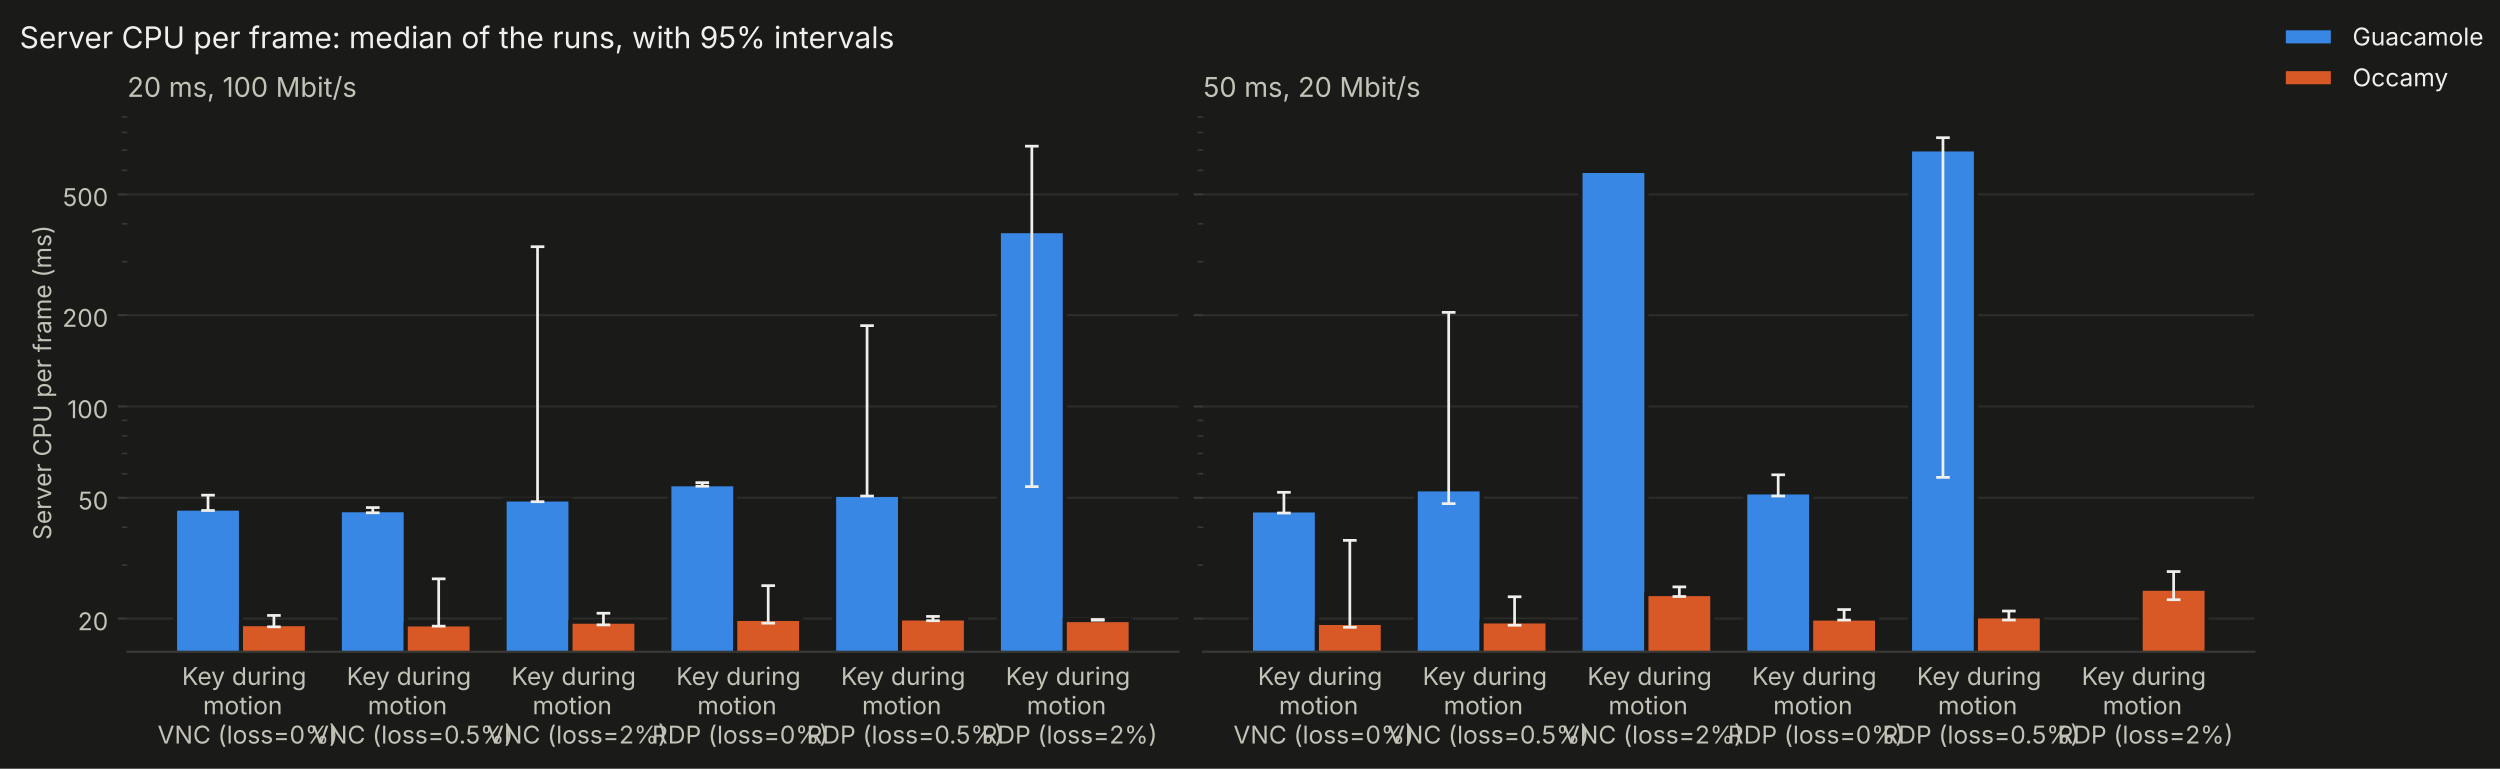
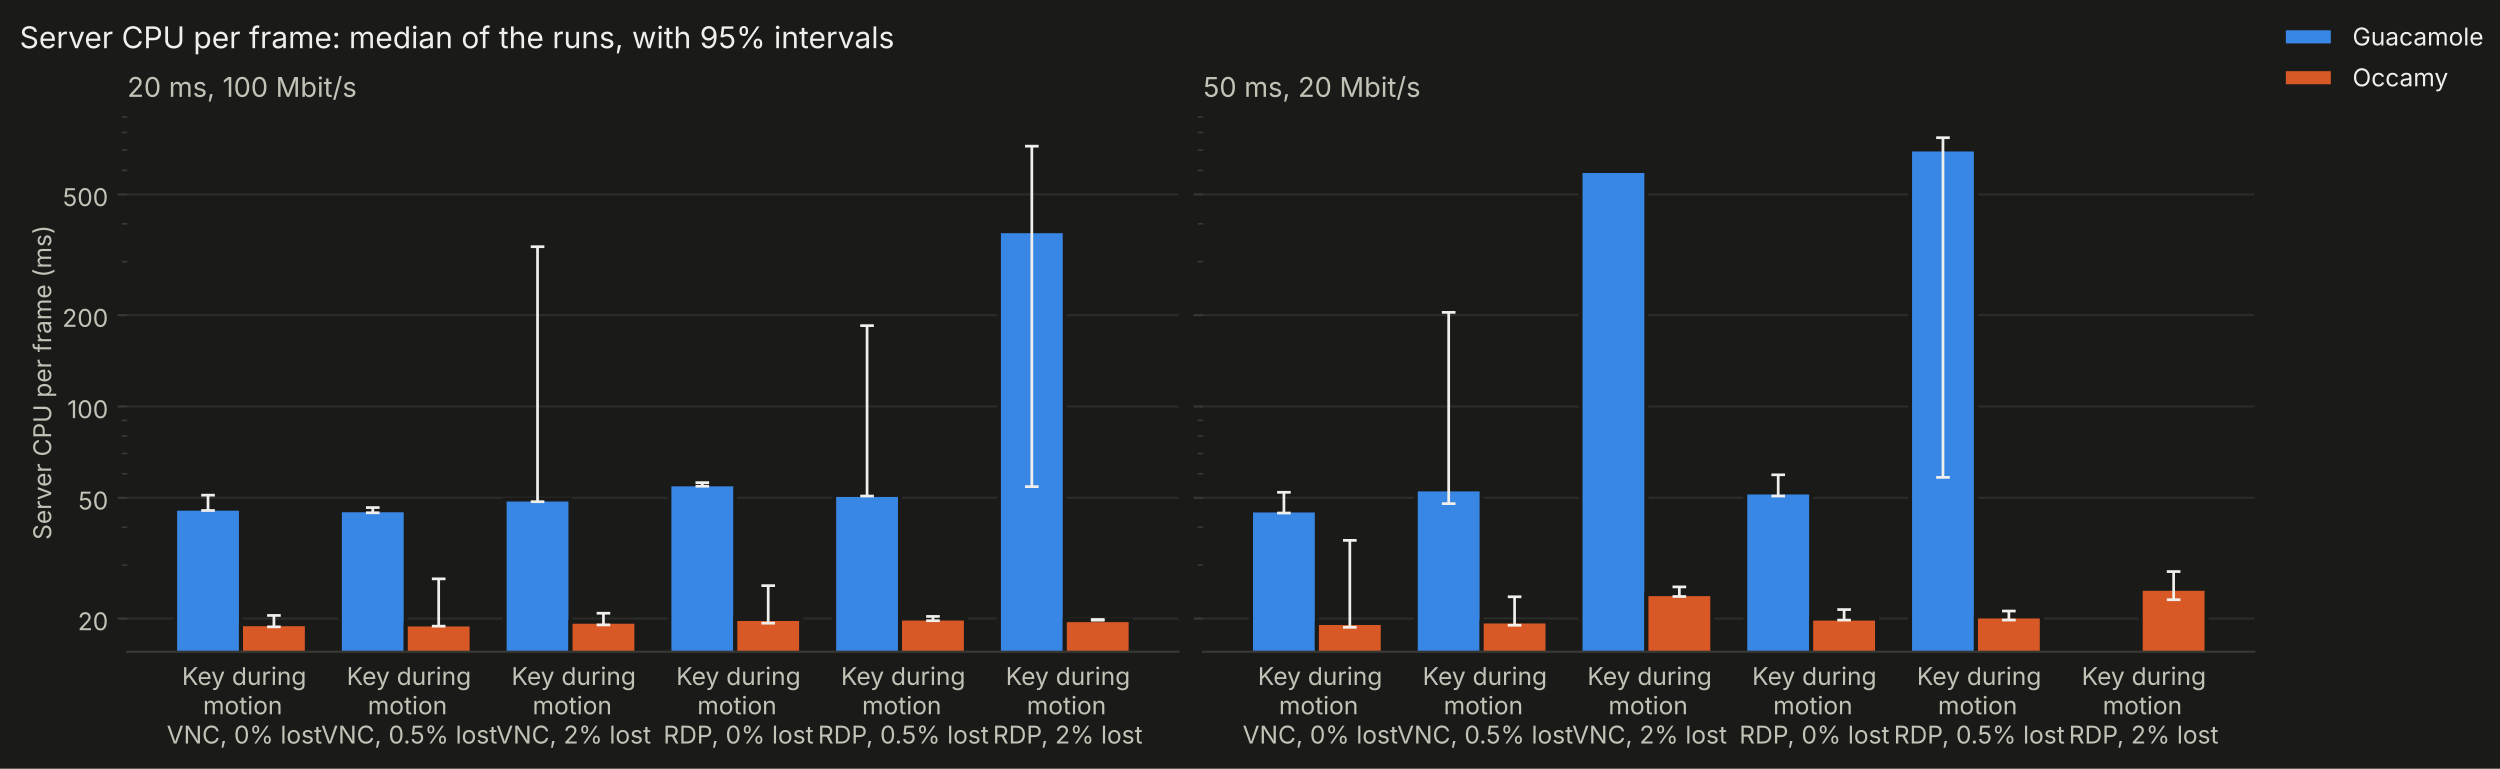
<svg xmlns="http://www.w3.org/2000/svg" xmlns:xlink="http://www.w3.org/1999/xlink" width="917.1pt" height="282pt" viewBox="0 0 917.1 282" version="1.1">
  <defs>
    <style type="text/css">*{stroke-linejoin: round; stroke-linecap: butt}</style>
  </defs>
  <g id="figure_1">
    <g id="patch_1">
      <path d="M 0 282  L 917.1 282  L 917.1 0  L 0 0  z " style="fill: #1a1a19" />
    </g>
    <g id="axes_1">
      <g id="patch_2">
        <path d="M 46.696 239.089  L 432.307 239.089  L 432.307 41.535  L 46.696 41.535  z " style="fill: #1a1a19" />
      </g>
      <g id="matplotlib.axis_1">
        <g id="xtick_1">
          <g id="line2d_1" />
          <g id="text_1">
            <text style="font-size: 9px; font-family: 'Inter', 'Helvetica Neue', 'Arial', 'DejaVu Sans', sans-serif; fill: #c3c2b7" transform="translate(66.72785 251.2825)">Key during</text>
            <text style="font-size: 9px; font-family: 'Inter', 'Helvetica Neue', 'Arial', 'DejaVu Sans', sans-serif; fill: #c3c2b7" transform="translate(74.47628 262.0195)">motion</text>
-             <text style="font-size: 9px; font-family: 'Inter', 'Helvetica Neue', 'Arial', 'DejaVu Sans', sans-serif; fill: #c3c2b7" transform="translate(57.7855 272.7565)">VNC (loss=0%)</text>
+             <text style="font-size: 9px; font-family: 'Inter', 'Helvetica Neue', 'Arial', 'DejaVu Sans', sans-serif; fill: #c3c2b7" transform="translate(61.14785 272.7565)">VNC, 0% lost</text>
          </g>
        </g>
        <g id="xtick_2">
          <g id="line2d_2" />
          <g id="text_2">
            <text style="font-size: 9px; font-family: 'Inter', 'Helvetica Neue', 'Arial', 'DejaVu Sans', sans-serif; fill: #c3c2b7" transform="translate(127.1684 251.2825)">Key during</text>
            <text style="font-size: 9px; font-family: 'Inter', 'Helvetica Neue', 'Arial', 'DejaVu Sans', sans-serif; fill: #c3c2b7" transform="translate(134.9169 262.0195)">motion</text>
-             <text style="font-size: 9px; font-family: 'Inter', 'Helvetica Neue', 'Arial', 'DejaVu Sans', sans-serif; fill: #c3c2b7" transform="translate(114.4735 272.7565)">VNC (loss=0.5%)</text>
+             <text style="font-size: 9px; font-family: 'Inter', 'Helvetica Neue', 'Arial', 'DejaVu Sans', sans-serif; fill: #c3c2b7" transform="translate(117.8359 272.7565)">VNC, 0.5% lost</text>
          </g>
        </g>
        <g id="xtick_3">
          <g id="line2d_3" />
          <g id="text_3">
            <text style="font-size: 9px; font-family: 'Inter', 'Helvetica Neue', 'Arial', 'DejaVu Sans', sans-serif; fill: #c3c2b7" transform="translate(187.609 251.2825)">Key during</text>
            <text style="font-size: 9px; font-family: 'Inter', 'Helvetica Neue', 'Arial', 'DejaVu Sans', sans-serif; fill: #c3c2b7" transform="translate(195.3575 262.0195)">motion</text>
-             <text style="font-size: 9px; font-family: 'Inter', 'Helvetica Neue', 'Arial', 'DejaVu Sans', sans-serif; fill: #c3c2b7" transform="translate(178.6667 272.7565)">VNC (loss=2%)</text>
+             <text style="font-size: 9px; font-family: 'Inter', 'Helvetica Neue', 'Arial', 'DejaVu Sans', sans-serif; fill: #c3c2b7" transform="translate(182.029 272.7565)">VNC, 2% lost</text>
          </g>
        </g>
        <g id="xtick_4">
          <g id="line2d_4" />
          <g id="text_4">
            <text style="font-size: 9px; font-family: 'Inter', 'Helvetica Neue', 'Arial', 'DejaVu Sans', sans-serif; fill: #c3c2b7" transform="translate(248.0496 251.2825)">Key during</text>
            <text style="font-size: 9px; font-family: 'Inter', 'Helvetica Neue', 'Arial', 'DejaVu Sans', sans-serif; fill: #c3c2b7" transform="translate(255.7981 262.0195)">motion</text>
-             <text style="font-size: 9px; font-family: 'Inter', 'Helvetica Neue', 'Arial', 'DejaVu Sans', sans-serif; fill: #c3c2b7" transform="translate(239.1882 272.7565)">RDP (loss=0%)</text>
+             <text style="font-size: 9px; font-family: 'Inter', 'Helvetica Neue', 'Arial', 'DejaVu Sans', sans-serif; fill: #c3c2b7" transform="translate(243.3563 272.7565)">RDP, 0% lost</text>
          </g>
        </g>
        <g id="xtick_5">
          <g id="line2d_5" />
          <g id="text_5">
            <text style="font-size: 9px; font-family: 'Inter', 'Helvetica Neue', 'Arial', 'DejaVu Sans', sans-serif; fill: #c3c2b7" transform="translate(308.4902 251.2825)">Key during</text>
            <text style="font-size: 9px; font-family: 'Inter', 'Helvetica Neue', 'Arial', 'DejaVu Sans', sans-serif; fill: #c3c2b7" transform="translate(316.2387 262.0195)">motion</text>
-             <text style="font-size: 9px; font-family: 'Inter', 'Helvetica Neue', 'Arial', 'DejaVu Sans', sans-serif; fill: #c3c2b7" transform="translate(295.8762 272.7565)">RDP (loss=0.5%)</text>
+             <text style="font-size: 9px; font-family: 'Inter', 'Helvetica Neue', 'Arial', 'DejaVu Sans', sans-serif; fill: #c3c2b7" transform="translate(300.0443 272.7565)">RDP, 0.5% lost</text>
          </g>
        </g>
        <g id="xtick_6">
          <g id="line2d_6" />
          <g id="text_6">
            <text style="font-size: 9px; font-family: 'Inter', 'Helvetica Neue', 'Arial', 'DejaVu Sans', sans-serif; fill: #c3c2b7" transform="translate(368.9308 251.2825)">Key during</text>
            <text style="font-size: 9px; font-family: 'Inter', 'Helvetica Neue', 'Arial', 'DejaVu Sans', sans-serif; fill: #c3c2b7" transform="translate(376.6793 262.0195)">motion</text>
-             <text style="font-size: 9px; font-family: 'Inter', 'Helvetica Neue', 'Arial', 'DejaVu Sans', sans-serif; fill: #c3c2b7" transform="translate(360.0694 272.7565)">RDP (loss=2%)</text>
+             <text style="font-size: 9px; font-family: 'Inter', 'Helvetica Neue', 'Arial', 'DejaVu Sans', sans-serif; fill: #c3c2b7" transform="translate(364.2375 272.7565)">RDP, 2% lost</text>
          </g>
        </g>
      </g>
      <g id="matplotlib.axis_2">
        <g id="ytick_1">
          <g id="line2d_7">
            <path d="M 46.696 226.908  L 432.307 226.908  " clip-path="url(#pb460285aa6)" style="fill: none; stroke: #2c2c2a; stroke-width: 0.8; stroke-linecap: square" />
          </g>
          <g id="line2d_8">
            <defs>
              <path id="mb82513c210" d="M 0 0  L -3.5 0  " style="stroke: #383835; stroke-width: 0.8" />
            </defs>
            <g>
              <use xlink:href="#mb82513c210" x="46.696" y="226.908" style="fill: #383835; stroke: #383835; stroke-width: 0.8" />
            </g>
          </g>
          <g id="text_7">
            <text style="font-size: 9px; font-family: 'Inter', 'Helvetica Neue', 'Arial', 'DejaVu Sans', sans-serif; text-anchor: end; fill: #c3c2b7" x="39.696" y="231.192" transform="rotate(-0 39.69555 231.1916)">20</text>
          </g>
        </g>
        <g id="ytick_2">
          <g id="line2d_9">
            <path d="M 46.696 182.615  L 432.307 182.615  " clip-path="url(#pb460285aa6)" style="fill: none; stroke: #2c2c2a; stroke-width: 0.8; stroke-linecap: square" />
          </g>
          <g id="line2d_10">
            <g>
              <use xlink:href="#mb82513c210" x="46.696" y="182.615" style="fill: #383835; stroke: #383835; stroke-width: 0.8" />
            </g>
          </g>
          <g id="text_8">
            <text style="font-size: 9px; font-family: 'Inter', 'Helvetica Neue', 'Arial', 'DejaVu Sans', sans-serif; text-anchor: end; fill: #c3c2b7" x="39.696" y="186.899" transform="rotate(-0 39.69555 186.8991)">50</text>
          </g>
        </g>
        <g id="ytick_3">
          <g id="line2d_11">
            <path d="M 46.696 149.109  L 432.307 149.109  " clip-path="url(#pb460285aa6)" style="fill: none; stroke: #2c2c2a; stroke-width: 0.8; stroke-linecap: square" />
          </g>
          <g id="line2d_12">
            <g>
              <use xlink:href="#mb82513c210" x="46.696" y="149.109" style="fill: #383835; stroke: #383835; stroke-width: 0.8" />
            </g>
          </g>
          <g id="text_9">
            <text style="font-size: 9px; font-family: 'Inter', 'Helvetica Neue', 'Arial', 'DejaVu Sans', sans-serif; text-anchor: end; fill: #c3c2b7" x="39.696" y="153.393" transform="rotate(-0 39.69555 153.3931)">100</text>
          </g>
        </g>
        <g id="ytick_4">
          <g id="line2d_13">
            <path d="M 46.696 115.603  L 432.307 115.603  " clip-path="url(#pb460285aa6)" style="fill: none; stroke: #2c2c2a; stroke-width: 0.8; stroke-linecap: square" />
          </g>
          <g id="line2d_14">
            <g>
              <use xlink:href="#mb82513c210" x="46.696" y="115.603" style="fill: #383835; stroke: #383835; stroke-width: 0.8" />
            </g>
          </g>
          <g id="text_10">
            <text style="font-size: 9px; font-family: 'Inter', 'Helvetica Neue', 'Arial', 'DejaVu Sans', sans-serif; text-anchor: end; fill: #c3c2b7" x="39.696" y="119.887" transform="rotate(-0 39.69555 119.8871)">200</text>
          </g>
        </g>
        <g id="ytick_5">
          <g id="line2d_15">
            <path d="M 46.696 71.311  L 432.307 71.311  " clip-path="url(#pb460285aa6)" style="fill: none; stroke: #2c2c2a; stroke-width: 0.8; stroke-linecap: square" />
          </g>
          <g id="line2d_16">
            <g>
              <use xlink:href="#mb82513c210" x="46.696" y="71.311" style="fill: #383835; stroke: #383835; stroke-width: 0.8" />
            </g>
          </g>
          <g id="text_11">
            <text style="font-size: 9px; font-family: 'Inter', 'Helvetica Neue', 'Arial', 'DejaVu Sans', sans-serif; text-anchor: end; fill: #c3c2b7" x="39.696" y="75.595" transform="rotate(-0 39.69555 75.59463)">500</text>
          </g>
        </g>
        <g id="ytick_6">
          <g id="line2d_17">
            <defs>
              <path id="m2cc0cc6523" d="M 0 0  L -2 0  " style="stroke: #383835; stroke-width: 0.6" />
            </defs>
            <g>
              <use xlink:href="#m2cc0cc6523" x="46.696" y="207.308" style="fill: #383835; stroke: #383835; stroke-width: 0.6" />
            </g>
          </g>
        </g>
        <g id="ytick_7">
          <g id="line2d_18">
            <g>
              <use xlink:href="#m2cc0cc6523" x="46.696" y="193.402" style="fill: #383835; stroke: #383835; stroke-width: 0.6" />
            </g>
          </g>
        </g>
        <g id="ytick_8">
          <g id="line2d_19">
            <g>
              <use xlink:href="#m2cc0cc6523" x="46.696" y="173.802" style="fill: #383835; stroke: #383835; stroke-width: 0.6" />
            </g>
          </g>
        </g>
        <g id="ytick_9">
          <g id="line2d_20">
            <g>
              <use xlink:href="#m2cc0cc6523" x="46.696" y="166.35" style="fill: #383835; stroke: #383835; stroke-width: 0.6" />
            </g>
          </g>
        </g>
        <g id="ytick_10">
          <g id="line2d_21">
            <g>
              <use xlink:href="#m2cc0cc6523" x="46.696" y="159.896" style="fill: #383835; stroke: #383835; stroke-width: 0.6" />
            </g>
          </g>
        </g>
        <g id="ytick_11">
          <g id="line2d_22">
            <g>
              <use xlink:href="#m2cc0cc6523" x="46.696" y="154.202" style="fill: #383835; stroke: #383835; stroke-width: 0.6" />
            </g>
          </g>
        </g>
        <g id="ytick_12">
          <g id="line2d_23">
            <g>
              <use xlink:href="#m2cc0cc6523" x="46.696" y="96.003" style="fill: #383835; stroke: #383835; stroke-width: 0.6" />
            </g>
          </g>
        </g>
        <g id="ytick_13">
          <g id="line2d_24">
            <g>
              <use xlink:href="#m2cc0cc6523" x="46.696" y="82.097" style="fill: #383835; stroke: #383835; stroke-width: 0.6" />
            </g>
          </g>
        </g>
        <g id="ytick_14">
          <g id="line2d_25">
            <g>
              <use xlink:href="#m2cc0cc6523" x="46.696" y="62.497" style="fill: #383835; stroke: #383835; stroke-width: 0.6" />
            </g>
          </g>
        </g>
        <g id="ytick_15">
          <g id="line2d_26">
            <g>
              <use xlink:href="#m2cc0cc6523" x="46.696" y="55.046" style="fill: #383835; stroke: #383835; stroke-width: 0.6" />
            </g>
          </g>
        </g>
        <g id="ytick_16">
          <g id="line2d_27">
            <g>
              <use xlink:href="#m2cc0cc6523" x="46.696" y="48.591" style="fill: #383835; stroke: #383835; stroke-width: 0.6" />
            </g>
          </g>
        </g>
        <g id="ytick_17">
          <g id="line2d_28">
            <g>
              <use xlink:href="#m2cc0cc6523" x="46.696" y="42.898" style="fill: #383835; stroke: #383835; stroke-width: 0.6" />
            </g>
          </g>
        </g>
        <g id="text_12">
          <text style="font-size: 9px; font-family: 'Inter', 'Helvetica Neue', 'Arial', 'DejaVu Sans', sans-serif; text-anchor: middle; fill: #c3c2b7" x="18.768" y="140.312" transform="rotate(-90 18.76824 140.312)">Server CPU per frame (ms)</text>
        </g>
      </g>
      <g id="patch_3">
        <path d="M 64.223 111676.184  L 88.4 111676.184  L 88.4 186.593  L 64.223 186.593  z " clip-path="url(#pb460285aa6)" style="fill: #3987e5; stroke: #1a1a19; stroke-width: 1.5; stroke-linejoin: miter" />
      </g>
      <g id="patch_4">
        <path d="M 124.664 111676.184  L 148.84 111676.184  L 148.84 187.165  L 124.664 187.165  z " clip-path="url(#pb460285aa6)" style="fill: #3987e5; stroke: #1a1a19; stroke-width: 1.5; stroke-linejoin: miter" />
      </g>
      <g id="patch_5">
        <path d="M 185.105 111676.184  L 209.281 111676.184  L 209.281 183.242  L 185.105 183.242  z " clip-path="url(#pb460285aa6)" style="fill: #3987e5; stroke: #1a1a19; stroke-width: 1.5; stroke-linejoin: miter" />
      </g>
      <g id="patch_6">
        <path d="M 245.545 111676.184  L 269.721 111676.184  L 269.721 177.654  L 245.545 177.654  z " clip-path="url(#pb460285aa6)" style="fill: #3987e5; stroke: #1a1a19; stroke-width: 1.5; stroke-linejoin: miter" />
      </g>
      <g id="patch_7">
        <path d="M 305.986 111676.184  L 330.162 111676.184  L 330.162 181.546  L 305.986 181.546  z " clip-path="url(#pb460285aa6)" style="fill: #3987e5; stroke: #1a1a19; stroke-width: 1.5; stroke-linejoin: miter" />
      </g>
      <g id="patch_8">
        <path d="M 366.426 111676.184  L 390.603 111676.184  L 390.603 84.796  L 366.426 84.796  z " clip-path="url(#pb460285aa6)" style="fill: #3987e5; stroke: #1a1a19; stroke-width: 1.5; stroke-linejoin: miter" />
      </g>
      <g id="patch_9">
        <path d="M 88.4 111676.184  L 112.576 111676.184  L 112.576 228.96  L 88.4 228.96  z " clip-path="url(#pb460285aa6)" style="fill: #d95926; stroke: #1a1a19; stroke-width: 1.5; stroke-linejoin: miter" />
      </g>
      <g id="patch_10">
        <path d="M 148.84 111676.184  L 173.016 111676.184  L 173.016 229.075  L 148.84 229.075  z " clip-path="url(#pb460285aa6)" style="fill: #d95926; stroke: #1a1a19; stroke-width: 1.5; stroke-linejoin: miter" />
      </g>
      <g id="patch_11">
        <path d="M 209.281 111676.184  L 233.457 111676.184  L 233.457 228.06  L 209.281 228.06  z " clip-path="url(#pb460285aa6)" style="fill: #d95926; stroke: #1a1a19; stroke-width: 1.5; stroke-linejoin: miter" />
      </g>
      <g id="patch_12">
        <path d="M 269.721 111676.184  L 293.898 111676.184  L 293.898 227.064  L 269.721 227.064  z " clip-path="url(#pb460285aa6)" style="fill: #d95926; stroke: #1a1a19; stroke-width: 1.5; stroke-linejoin: miter" />
      </g>
      <g id="patch_13">
        <path d="M 330.162 111676.184  L 354.338 111676.184  L 354.338 226.899  L 330.162 226.899  z " clip-path="url(#pb460285aa6)" style="fill: #d95926; stroke: #1a1a19; stroke-width: 1.5; stroke-linejoin: miter" />
      </g>
      <g id="patch_14">
        <path d="M 390.603 111676.184  L 414.779 111676.184  L 414.779 227.466  L 390.603 227.466  z " clip-path="url(#pb460285aa6)" style="fill: #d95926; stroke: #1a1a19; stroke-width: 1.5; stroke-linejoin: miter" />
      </g>
      <g id="LineCollection_1">
        <path d="M 76.311 187.28  L 76.311 181.651  " clip-path="url(#pb460285aa6)" style="fill: none; stroke: #f0efec" />
        <path d="M 136.752 188.097  L 136.752 186.191  " clip-path="url(#pb460285aa6)" style="fill: none; stroke: #f0efec" />
        <path d="M 197.193 184.037  L 197.193 90.489  " clip-path="url(#pb460285aa6)" style="fill: none; stroke: #f0efec" />
        <path d="M 257.633 178.365  L 257.633 177.041  " clip-path="url(#pb460285aa6)" style="fill: none; stroke: #f0efec" />
        <path d="M 318.074 181.958  L 318.074 119.445  " clip-path="url(#pb460285aa6)" style="fill: none; stroke: #f0efec" />
        <path d="M 378.514 178.516  L 378.514 53.613  " clip-path="url(#pb460285aa6)" style="fill: none; stroke: #f0efec" />
      </g>
      <g id="line2d_29">
        <defs>
          <path id="mac22d4be6f" d="M 2.5 0  L -2.5 -0  " style="stroke: #f0efec" />
        </defs>
        <g clip-path="url(#pb460285aa6)">
          <use xlink:href="#mac22d4be6f" x="76.311" y="187.28" style="fill: #1f77b4; stroke: #f0efec" />
          <use xlink:href="#mac22d4be6f" x="136.752" y="188.097" style="fill: #1f77b4; stroke: #f0efec" />
          <use xlink:href="#mac22d4be6f" x="197.193" y="184.037" style="fill: #1f77b4; stroke: #f0efec" />
          <use xlink:href="#mac22d4be6f" x="257.633" y="178.365" style="fill: #1f77b4; stroke: #f0efec" />
          <use xlink:href="#mac22d4be6f" x="318.074" y="181.958" style="fill: #1f77b4; stroke: #f0efec" />
          <use xlink:href="#mac22d4be6f" x="378.514" y="178.516" style="fill: #1f77b4; stroke: #f0efec" />
        </g>
      </g>
      <g id="line2d_30">
        <g clip-path="url(#pb460285aa6)">
          <use xlink:href="#mac22d4be6f" x="76.311" y="181.651" style="fill: #1f77b4; stroke: #f0efec" />
          <use xlink:href="#mac22d4be6f" x="136.752" y="186.191" style="fill: #1f77b4; stroke: #f0efec" />
          <use xlink:href="#mac22d4be6f" x="197.193" y="90.489" style="fill: #1f77b4; stroke: #f0efec" />
          <use xlink:href="#mac22d4be6f" x="257.633" y="177.041" style="fill: #1f77b4; stroke: #f0efec" />
          <use xlink:href="#mac22d4be6f" x="318.074" y="119.445" style="fill: #1f77b4; stroke: #f0efec" />
          <use xlink:href="#mac22d4be6f" x="378.514" y="53.613" style="fill: #1f77b4; stroke: #f0efec" />
        </g>
      </g>
      <g id="LineCollection_2">
        <path d="M 100.488 229.94  L 100.488 225.772  " clip-path="url(#pb460285aa6)" style="fill: none; stroke: #f0efec" />
        <path d="M 160.928 229.694  L 160.928 212.339  " clip-path="url(#pb460285aa6)" style="fill: none; stroke: #f0efec" />
        <path d="M 221.369 229.246  L 221.369 224.959  " clip-path="url(#pb460285aa6)" style="fill: none; stroke: #f0efec" />
        <path d="M 281.809 228.604  L 281.809 214.831  " clip-path="url(#pb460285aa6)" style="fill: none; stroke: #f0efec" />
        <path d="M 342.25 227.708  L 342.25 226.14  " clip-path="url(#pb460285aa6)" style="fill: none; stroke: #f0efec" />
        <path d="M 402.691 227.53  L 402.691 227.25  " clip-path="url(#pb460285aa6)" style="fill: none; stroke: #f0efec" />
      </g>
      <g id="line2d_31">
        <g clip-path="url(#pb460285aa6)">
          <use xlink:href="#mac22d4be6f" x="100.488" y="229.94" style="fill: #1f77b4; stroke: #f0efec" />
          <use xlink:href="#mac22d4be6f" x="160.928" y="229.694" style="fill: #1f77b4; stroke: #f0efec" />
          <use xlink:href="#mac22d4be6f" x="221.369" y="229.246" style="fill: #1f77b4; stroke: #f0efec" />
          <use xlink:href="#mac22d4be6f" x="281.809" y="228.604" style="fill: #1f77b4; stroke: #f0efec" />
          <use xlink:href="#mac22d4be6f" x="342.25" y="227.708" style="fill: #1f77b4; stroke: #f0efec" />
          <use xlink:href="#mac22d4be6f" x="402.691" y="227.53" style="fill: #1f77b4; stroke: #f0efec" />
        </g>
      </g>
      <g id="line2d_32">
        <g clip-path="url(#pb460285aa6)">
          <use xlink:href="#mac22d4be6f" x="100.488" y="225.772" style="fill: #1f77b4; stroke: #f0efec" />
          <use xlink:href="#mac22d4be6f" x="160.928" y="212.339" style="fill: #1f77b4; stroke: #f0efec" />
          <use xlink:href="#mac22d4be6f" x="221.369" y="224.959" style="fill: #1f77b4; stroke: #f0efec" />
          <use xlink:href="#mac22d4be6f" x="281.809" y="214.831" style="fill: #1f77b4; stroke: #f0efec" />
          <use xlink:href="#mac22d4be6f" x="342.25" y="226.14" style="fill: #1f77b4; stroke: #f0efec" />
          <use xlink:href="#mac22d4be6f" x="402.691" y="227.25" style="fill: #1f77b4; stroke: #f0efec" />
        </g>
      </g>
      <g id="patch_15">
        <path d="M 46.696 239.089  L 432.307 239.089  " style="fill: none; stroke: #383835; stroke-width: 0.8; stroke-linejoin: miter; stroke-linecap: square" />
      </g>
      <g id="text_13">
        <text style="font-size: 10px; font-family: 'Inter', 'Helvetica Neue', 'Arial', 'DejaVu Sans', sans-serif; text-anchor: start; fill: #c3c2b7" x="46.696" y="35.535" transform="rotate(-0 46.69555 35.53548)">20 ms, 100 Mbit/s</text>
      </g>
    </g>
    <g id="axes_2">
      <g id="patch_16">
        <path d="M 441.379 239.089  L 826.99 239.089  L 826.99 41.535  L 441.379 41.535  z " style="fill: #1a1a19" />
      </g>
      <g id="matplotlib.axis_3">
        <g id="xtick_7">
          <g id="line2d_33" />
          <g id="text_14">
            <text style="font-size: 9px; font-family: 'Inter', 'Helvetica Neue', 'Arial', 'DejaVu Sans', sans-serif; fill: #c3c2b7" transform="translate(461.4109 251.2825)">Key during</text>
            <text style="font-size: 9px; font-family: 'Inter', 'Helvetica Neue', 'Arial', 'DejaVu Sans', sans-serif; fill: #c3c2b7" transform="translate(469.1593 262.0195)">motion</text>
-             <text style="font-size: 9px; font-family: 'Inter', 'Helvetica Neue', 'Arial', 'DejaVu Sans', sans-serif; fill: #c3c2b7" transform="translate(452.4685 272.7565)">VNC (loss=0%)</text>
+             <text style="font-size: 9px; font-family: 'Inter', 'Helvetica Neue', 'Arial', 'DejaVu Sans', sans-serif; fill: #c3c2b7" transform="translate(455.8309 272.7565)">VNC, 0% lost</text>
          </g>
        </g>
        <g id="xtick_8">
          <g id="line2d_34" />
          <g id="text_15">
            <text style="font-size: 9px; font-family: 'Inter', 'Helvetica Neue', 'Arial', 'DejaVu Sans', sans-serif; fill: #c3c2b7" transform="translate(521.8515 251.2825)">Key during</text>
            <text style="font-size: 9px; font-family: 'Inter', 'Helvetica Neue', 'Arial', 'DejaVu Sans', sans-serif; fill: #c3c2b7" transform="translate(529.5999 262.0195)">motion</text>
-             <text style="font-size: 9px; font-family: 'Inter', 'Helvetica Neue', 'Arial', 'DejaVu Sans', sans-serif; fill: #c3c2b7" transform="translate(509.1565 272.7565)">VNC (loss=0.5%)</text>
+             <text style="font-size: 9px; font-family: 'Inter', 'Helvetica Neue', 'Arial', 'DejaVu Sans', sans-serif; fill: #c3c2b7" transform="translate(512.5189 272.7565)">VNC, 0.5% lost</text>
          </g>
        </g>
        <g id="xtick_9">
          <g id="line2d_35" />
          <g id="text_16">
            <text style="font-size: 9px; font-family: 'Inter', 'Helvetica Neue', 'Arial', 'DejaVu Sans', sans-serif; fill: #c3c2b7" transform="translate(582.2921 251.2825)">Key during</text>
            <text style="font-size: 9px; font-family: 'Inter', 'Helvetica Neue', 'Arial', 'DejaVu Sans', sans-serif; fill: #c3c2b7" transform="translate(590.0405 262.0195)">motion</text>
-             <text style="font-size: 9px; font-family: 'Inter', 'Helvetica Neue', 'Arial', 'DejaVu Sans', sans-serif; fill: #c3c2b7" transform="translate(573.3497 272.7565)">VNC (loss=2%)</text>
+             <text style="font-size: 9px; font-family: 'Inter', 'Helvetica Neue', 'Arial', 'DejaVu Sans', sans-serif; fill: #c3c2b7" transform="translate(576.7121 272.7565)">VNC, 2% lost</text>
          </g>
        </g>
        <g id="xtick_10">
          <g id="line2d_36" />
          <g id="text_17">
            <text style="font-size: 9px; font-family: 'Inter', 'Helvetica Neue', 'Arial', 'DejaVu Sans', sans-serif; fill: #c3c2b7" transform="translate(642.7327 251.2825)">Key during</text>
            <text style="font-size: 9px; font-family: 'Inter', 'Helvetica Neue', 'Arial', 'DejaVu Sans', sans-serif; fill: #c3c2b7" transform="translate(650.4811 262.0195)">motion</text>
-             <text style="font-size: 9px; font-family: 'Inter', 'Helvetica Neue', 'Arial', 'DejaVu Sans', sans-serif; fill: #c3c2b7" transform="translate(633.8712 272.7565)">RDP (loss=0%)</text>
+             <text style="font-size: 9px; font-family: 'Inter', 'Helvetica Neue', 'Arial', 'DejaVu Sans', sans-serif; fill: #c3c2b7" transform="translate(638.0393 272.7565)">RDP, 0% lost</text>
          </g>
        </g>
        <g id="xtick_11">
          <g id="line2d_37" />
          <g id="text_18">
            <text style="font-size: 9px; font-family: 'Inter', 'Helvetica Neue', 'Arial', 'DejaVu Sans', sans-serif; fill: #c3c2b7" transform="translate(703.1733 251.2825)">Key during</text>
            <text style="font-size: 9px; font-family: 'Inter', 'Helvetica Neue', 'Arial', 'DejaVu Sans', sans-serif; fill: #c3c2b7" transform="translate(710.9217 262.0195)">motion</text>
-             <text style="font-size: 9px; font-family: 'Inter', 'Helvetica Neue', 'Arial', 'DejaVu Sans', sans-serif; fill: #c3c2b7" transform="translate(690.5592 272.7565)">RDP (loss=0.5%)</text>
+             <text style="font-size: 9px; font-family: 'Inter', 'Helvetica Neue', 'Arial', 'DejaVu Sans', sans-serif; fill: #c3c2b7" transform="translate(694.7273 272.7565)">RDP, 0.5% lost</text>
          </g>
        </g>
        <g id="xtick_12">
          <g id="line2d_38" />
          <g id="text_19">
            <text style="font-size: 9px; font-family: 'Inter', 'Helvetica Neue', 'Arial', 'DejaVu Sans', sans-serif; fill: #c3c2b7" transform="translate(763.6139 251.2825)">Key during</text>
            <text style="font-size: 9px; font-family: 'Inter', 'Helvetica Neue', 'Arial', 'DejaVu Sans', sans-serif; fill: #c3c2b7" transform="translate(771.3623 262.0195)">motion</text>
-             <text style="font-size: 9px; font-family: 'Inter', 'Helvetica Neue', 'Arial', 'DejaVu Sans', sans-serif; fill: #c3c2b7" transform="translate(754.7524 272.7565)">RDP (loss=2%)</text>
+             <text style="font-size: 9px; font-family: 'Inter', 'Helvetica Neue', 'Arial', 'DejaVu Sans', sans-serif; fill: #c3c2b7" transform="translate(758.9205 272.7565)">RDP, 2% lost</text>
          </g>
        </g>
      </g>
      <g id="matplotlib.axis_4">
        <g id="ytick_18">
          <g id="line2d_39">
            <path d="M 441.379 226.908  L 826.99 226.908  " clip-path="url(#pd20adc0cce)" style="fill: none; stroke: #2c2c2a; stroke-width: 0.8; stroke-linecap: square" />
          </g>
          <g id="line2d_40">
            <g>
              <use xlink:href="#mb82513c210" x="441.379" y="226.908" style="fill: #383835; stroke: #383835; stroke-width: 0.8" />
            </g>
          </g>
        </g>
        <g id="ytick_19">
          <g id="line2d_41">
            <path d="M 441.379 182.615  L 826.99 182.615  " clip-path="url(#pd20adc0cce)" style="fill: none; stroke: #2c2c2a; stroke-width: 0.8; stroke-linecap: square" />
          </g>
          <g id="line2d_42">
            <g>
              <use xlink:href="#mb82513c210" x="441.379" y="182.615" style="fill: #383835; stroke: #383835; stroke-width: 0.8" />
            </g>
          </g>
        </g>
        <g id="ytick_20">
          <g id="line2d_43">
            <path d="M 441.379 149.109  L 826.99 149.109  " clip-path="url(#pd20adc0cce)" style="fill: none; stroke: #2c2c2a; stroke-width: 0.8; stroke-linecap: square" />
          </g>
          <g id="line2d_44">
            <g>
              <use xlink:href="#mb82513c210" x="441.379" y="149.109" style="fill: #383835; stroke: #383835; stroke-width: 0.8" />
            </g>
          </g>
        </g>
        <g id="ytick_21">
          <g id="line2d_45">
            <path d="M 441.379 115.603  L 826.99 115.603  " clip-path="url(#pd20adc0cce)" style="fill: none; stroke: #2c2c2a; stroke-width: 0.8; stroke-linecap: square" />
          </g>
          <g id="line2d_46">
            <g>
              <use xlink:href="#mb82513c210" x="441.379" y="115.603" style="fill: #383835; stroke: #383835; stroke-width: 0.8" />
            </g>
          </g>
        </g>
        <g id="ytick_22">
          <g id="line2d_47">
            <path d="M 441.379 71.311  L 826.99 71.311  " clip-path="url(#pd20adc0cce)" style="fill: none; stroke: #2c2c2a; stroke-width: 0.8; stroke-linecap: square" />
          </g>
          <g id="line2d_48">
            <g>
              <use xlink:href="#mb82513c210" x="441.379" y="71.311" style="fill: #383835; stroke: #383835; stroke-width: 0.8" />
            </g>
          </g>
        </g>
        <g id="ytick_23">
          <g id="line2d_49">
            <g>
              <use xlink:href="#m2cc0cc6523" x="441.379" y="207.308" style="fill: #383835; stroke: #383835; stroke-width: 0.6" />
            </g>
          </g>
        </g>
        <g id="ytick_24">
          <g id="line2d_50">
            <g>
              <use xlink:href="#m2cc0cc6523" x="441.379" y="193.402" style="fill: #383835; stroke: #383835; stroke-width: 0.6" />
            </g>
          </g>
        </g>
        <g id="ytick_25">
          <g id="line2d_51">
            <g>
              <use xlink:href="#m2cc0cc6523" x="441.379" y="173.802" style="fill: #383835; stroke: #383835; stroke-width: 0.6" />
            </g>
          </g>
        </g>
        <g id="ytick_26">
          <g id="line2d_52">
            <g>
              <use xlink:href="#m2cc0cc6523" x="441.379" y="166.35" style="fill: #383835; stroke: #383835; stroke-width: 0.6" />
            </g>
          </g>
        </g>
        <g id="ytick_27">
          <g id="line2d_53">
            <g>
              <use xlink:href="#m2cc0cc6523" x="441.379" y="159.896" style="fill: #383835; stroke: #383835; stroke-width: 0.6" />
            </g>
          </g>
        </g>
        <g id="ytick_28">
          <g id="line2d_54">
            <g>
              <use xlink:href="#m2cc0cc6523" x="441.379" y="154.202" style="fill: #383835; stroke: #383835; stroke-width: 0.6" />
            </g>
          </g>
        </g>
        <g id="ytick_29">
          <g id="line2d_55">
            <g>
              <use xlink:href="#m2cc0cc6523" x="441.379" y="96.003" style="fill: #383835; stroke: #383835; stroke-width: 0.6" />
            </g>
          </g>
        </g>
        <g id="ytick_30">
          <g id="line2d_56">
            <g>
              <use xlink:href="#m2cc0cc6523" x="441.379" y="82.097" style="fill: #383835; stroke: #383835; stroke-width: 0.6" />
            </g>
          </g>
        </g>
        <g id="ytick_31">
          <g id="line2d_57">
            <g>
              <use xlink:href="#m2cc0cc6523" x="441.379" y="62.497" style="fill: #383835; stroke: #383835; stroke-width: 0.6" />
            </g>
          </g>
        </g>
        <g id="ytick_32">
          <g id="line2d_58">
            <g>
              <use xlink:href="#m2cc0cc6523" x="441.379" y="55.046" style="fill: #383835; stroke: #383835; stroke-width: 0.6" />
            </g>
          </g>
        </g>
        <g id="ytick_33">
          <g id="line2d_59">
            <g>
              <use xlink:href="#m2cc0cc6523" x="441.379" y="48.591" style="fill: #383835; stroke: #383835; stroke-width: 0.6" />
            </g>
          </g>
        </g>
        <g id="ytick_34">
          <g id="line2d_60">
            <g>
              <use xlink:href="#m2cc0cc6523" x="441.379" y="42.898" style="fill: #383835; stroke: #383835; stroke-width: 0.6" />
            </g>
          </g>
        </g>
      </g>
      <g id="patch_17">
        <path d="M 458.906 111676.184  L 483.083 111676.184  L 483.083 187.237  L 458.906 187.237  z " clip-path="url(#pd20adc0cce)" style="fill: #3987e5; stroke: #1a1a19; stroke-width: 1.5; stroke-linejoin: miter" />
      </g>
      <g id="patch_18">
        <path d="M 519.347 111676.184  L 543.523 111676.184  L 543.523 179.527  L 519.347 179.527  z " clip-path="url(#pd20adc0cce)" style="fill: #3987e5; stroke: #1a1a19; stroke-width: 1.5; stroke-linejoin: miter" />
      </g>
      <g id="patch_19">
        <path d="M 579.788 111676.184  L 603.964 111676.184  L 603.964 62.707  L 579.788 62.707  z " clip-path="url(#pd20adc0cce)" style="fill: #3987e5; stroke: #1a1a19; stroke-width: 1.5; stroke-linejoin: miter" />
      </g>
      <g id="patch_20">
        <path d="M 640.228 111676.184  L 664.404 111676.184  L 664.404 180.646  L 640.228 180.646  z " clip-path="url(#pd20adc0cce)" style="fill: #3987e5; stroke: #1a1a19; stroke-width: 1.5; stroke-linejoin: miter" />
      </g>
      <g id="patch_21">
        <path d="M 700.669 111676.184  L 724.845 111676.184  L 724.845 54.817  L 700.669 54.817  z " clip-path="url(#pd20adc0cce)" style="fill: #3987e5; stroke: #1a1a19; stroke-width: 1.5; stroke-linejoin: miter" />
      </g>
      <g id="patch_22">
        <path clip-path="url(#pd20adc0cce)" style="fill: #3987e5; stroke: #1a1a19; stroke-width: 1.5; stroke-linejoin: miter" />
      </g>
      <g id="patch_23">
        <path d="M 483.083 111676.184  L 507.259 111676.184  L 507.259 228.537  L 483.083 228.537  z " clip-path="url(#pd20adc0cce)" style="fill: #d95926; stroke: #1a1a19; stroke-width: 1.5; stroke-linejoin: miter" />
      </g>
      <g id="patch_24">
        <path d="M 543.523 111676.184  L 567.699 111676.184  L 567.699 227.972  L 543.523 227.972  z " clip-path="url(#pd20adc0cce)" style="fill: #d95926; stroke: #1a1a19; stroke-width: 1.5; stroke-linejoin: miter" />
      </g>
      <g id="patch_25">
        <path d="M 603.964 111676.184  L 628.14 111676.184  L 628.14 217.945  L 603.964 217.945  z " clip-path="url(#pd20adc0cce)" style="fill: #d95926; stroke: #1a1a19; stroke-width: 1.5; stroke-linejoin: miter" />
      </g>
      <g id="patch_26">
        <path d="M 664.404 111676.184  L 688.581 111676.184  L 688.581 226.923  L 664.404 226.923  z " clip-path="url(#pd20adc0cce)" style="fill: #d95926; stroke: #1a1a19; stroke-width: 1.5; stroke-linejoin: miter" />
      </g>
      <g id="patch_27">
        <path d="M 724.845 111676.184  L 749.021 111676.184  L 749.021 226.128  L 724.845 226.128  z " clip-path="url(#pd20adc0cce)" style="fill: #d95926; stroke: #1a1a19; stroke-width: 1.5; stroke-linejoin: miter" />
      </g>
      <g id="patch_28">
        <path d="M 785.286 111676.184  L 809.462 111676.184  L 809.462 215.968  L 785.286 215.968  z " clip-path="url(#pd20adc0cce)" style="fill: #d95926; stroke: #1a1a19; stroke-width: 1.5; stroke-linejoin: miter" />
      </g>
      <g id="LineCollection_3">
        <path d="M 470.994 188.21  L 470.994 180.589  " clip-path="url(#pd20adc0cce)" style="fill: none; stroke: #f0efec" />
        <path d="M 531.435 184.747  L 531.435 114.586  " clip-path="url(#pd20adc0cce)" style="fill: none; stroke: #f0efec" />
        <path d="M 652.316 181.97  L 652.316 174.176  " clip-path="url(#pd20adc0cce)" style="fill: none; stroke: #f0efec" />
        <path d="M 712.757 175.111  L 712.757 50.515  " clip-path="url(#pd20adc0cce)" style="fill: none; stroke: #f0efec" />
      </g>
      <g id="line2d_61">
        <g clip-path="url(#pd20adc0cce)">
          <use xlink:href="#mac22d4be6f" x="470.994" y="188.21" style="fill: #1f77b4; stroke: #f0efec" />
          <use xlink:href="#mac22d4be6f" x="531.435" y="184.747" style="fill: #1f77b4; stroke: #f0efec" />
          <use xlink:href="#mac22d4be6f" x="652.316" y="181.97" style="fill: #1f77b4; stroke: #f0efec" />
          <use xlink:href="#mac22d4be6f" x="712.757" y="175.111" style="fill: #1f77b4; stroke: #f0efec" />
        </g>
      </g>
      <g id="line2d_62">
        <g clip-path="url(#pd20adc0cce)">
          <use xlink:href="#mac22d4be6f" x="470.994" y="180.589" style="fill: #1f77b4; stroke: #f0efec" />
          <use xlink:href="#mac22d4be6f" x="531.435" y="114.586" style="fill: #1f77b4; stroke: #f0efec" />
          <use xlink:href="#mac22d4be6f" x="652.316" y="174.176" style="fill: #1f77b4; stroke: #f0efec" />
          <use xlink:href="#mac22d4be6f" x="712.757" y="50.515" style="fill: #1f77b4; stroke: #f0efec" />
        </g>
      </g>
      <g id="LineCollection_4">
        <path d="M 495.171 230.109  L 495.171 198.22  " clip-path="url(#pd20adc0cce)" style="fill: none; stroke: #f0efec" />
        <path d="M 555.611 229.354  L 555.611 218.916  " clip-path="url(#pd20adc0cce)" style="fill: none; stroke: #f0efec" />
        <path d="M 616.052 218.818  L 616.052 215.296  " clip-path="url(#pd20adc0cce)" style="fill: none; stroke: #f0efec" />
        <path d="M 676.493 227.468  L 676.493 223.614  " clip-path="url(#pd20adc0cce)" style="fill: none; stroke: #f0efec" />
        <path d="M 736.933 227.455  L 736.933 224.144  " clip-path="url(#pd20adc0cce)" style="fill: none; stroke: #f0efec" />
        <path d="M 797.374 219.995  L 797.374 209.67  " clip-path="url(#pd20adc0cce)" style="fill: none; stroke: #f0efec" />
      </g>
      <g id="line2d_63">
        <g clip-path="url(#pd20adc0cce)">
          <use xlink:href="#mac22d4be6f" x="495.171" y="230.109" style="fill: #1f77b4; stroke: #f0efec" />
          <use xlink:href="#mac22d4be6f" x="555.611" y="229.354" style="fill: #1f77b4; stroke: #f0efec" />
          <use xlink:href="#mac22d4be6f" x="616.052" y="218.818" style="fill: #1f77b4; stroke: #f0efec" />
          <use xlink:href="#mac22d4be6f" x="676.493" y="227.468" style="fill: #1f77b4; stroke: #f0efec" />
          <use xlink:href="#mac22d4be6f" x="736.933" y="227.455" style="fill: #1f77b4; stroke: #f0efec" />
          <use xlink:href="#mac22d4be6f" x="797.374" y="219.995" style="fill: #1f77b4; stroke: #f0efec" />
        </g>
      </g>
      <g id="line2d_64">
        <g clip-path="url(#pd20adc0cce)">
          <use xlink:href="#mac22d4be6f" x="495.171" y="198.22" style="fill: #1f77b4; stroke: #f0efec" />
          <use xlink:href="#mac22d4be6f" x="555.611" y="218.916" style="fill: #1f77b4; stroke: #f0efec" />
          <use xlink:href="#mac22d4be6f" x="616.052" y="215.296" style="fill: #1f77b4; stroke: #f0efec" />
          <use xlink:href="#mac22d4be6f" x="676.493" y="223.614" style="fill: #1f77b4; stroke: #f0efec" />
          <use xlink:href="#mac22d4be6f" x="736.933" y="224.144" style="fill: #1f77b4; stroke: #f0efec" />
          <use xlink:href="#mac22d4be6f" x="797.374" y="209.67" style="fill: #1f77b4; stroke: #f0efec" />
        </g>
      </g>
      <g id="patch_29">
        <path d="M 441.379 239.089  L 826.99 239.089  " style="fill: none; stroke: #383835; stroke-width: 0.8; stroke-linejoin: miter; stroke-linecap: square" />
      </g>
      <g id="text_20">
        <text style="font-size: 10px; font-family: 'Inter', 'Helvetica Neue', 'Arial', 'DejaVu Sans', sans-serif; text-anchor: start; fill: #c3c2b7" x="441.379" y="35.535" transform="rotate(-0 441.3786 35.53548)">50 ms, 20 Mbit/s</text>
      </g>
    </g>
    <g id="text_21">
      <text style="font-size: 11px; font-family: 'Inter', 'Helvetica Neue', 'Arial', 'DejaVu Sans', sans-serif; text-anchor: start; fill: #f0efec" x="7.2" y="17.672" transform="rotate(-0 7.2 17.672)">Server CPU per frame: median of the runs, with 95% intervals</text>
    </g>
    <g id="legend_1">
      <g id="patch_30">
        <path d="M 837.79 16.668  L 855.79 16.668  L 855.79 10.368  L 837.79 10.368  z " style="fill: #3987e5; stroke: #1a1a19; stroke-width: 1.5; stroke-linejoin: miter" />
      </g>
      <g id="text_22">
        <text style="font-size: 9px; font-family: 'Inter', 'Helvetica Neue', 'Arial', 'DejaVu Sans', sans-serif; text-anchor: start; fill: #f0efec" x="862.99" y="16.668" transform="rotate(-0 862.9903 16.668)">Guacamole</text>
      </g>
      <g id="patch_31">
        <path d="M 837.79 31.653  L 855.79 31.653  L 855.79 25.353  L 837.79 25.353  z " style="fill: #d95926; stroke: #1a1a19; stroke-width: 1.5; stroke-linejoin: miter" />
      </g>
      <g id="text_23">
        <text style="font-size: 9px; font-family: 'Inter', 'Helvetica Neue', 'Arial', 'DejaVu Sans', sans-serif; text-anchor: start; fill: #f0efec" x="862.99" y="31.653" transform="rotate(-0 862.9903 31.653)">Occamy</text>
      </g>
    </g>
  </g>
  <defs>
    <clipPath id="pb460285aa6">
      <rect x="46.696" y="41.535" width="385.611" height="197.553" />
    </clipPath>
    <clipPath id="pd20adc0cce">
      <rect x="441.379" y="41.535" width="385.611" height="197.553" />
    </clipPath>
  </defs>
</svg>
